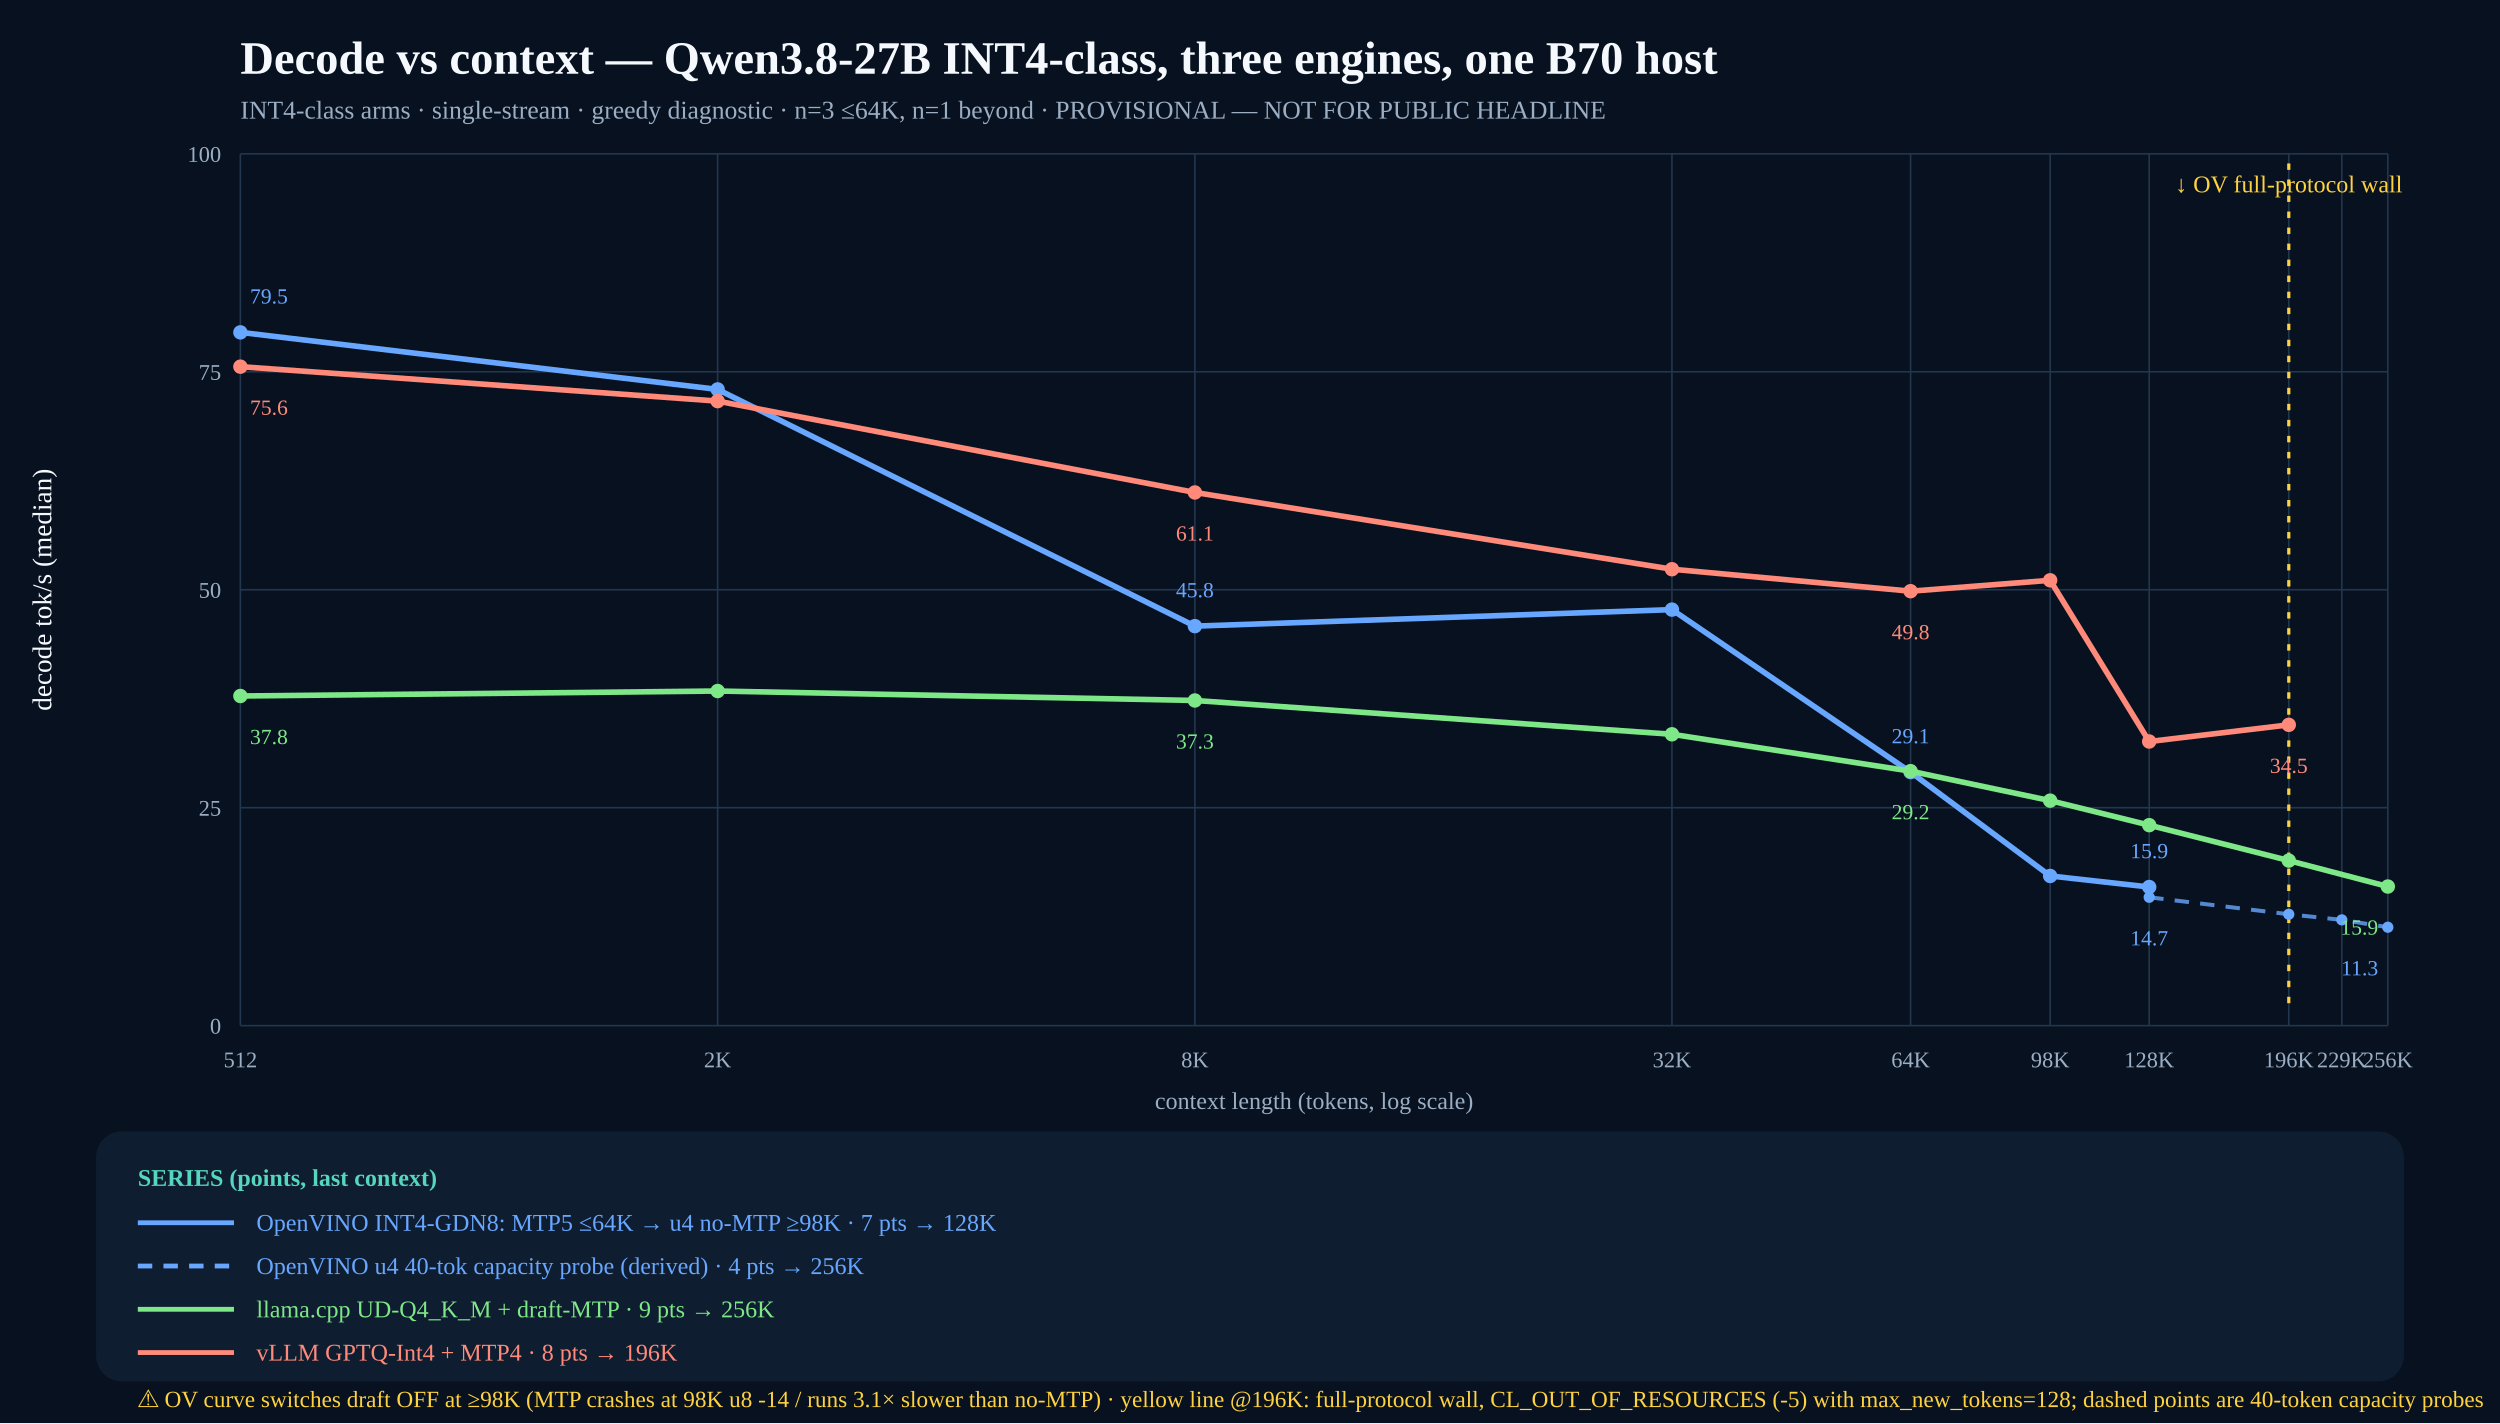
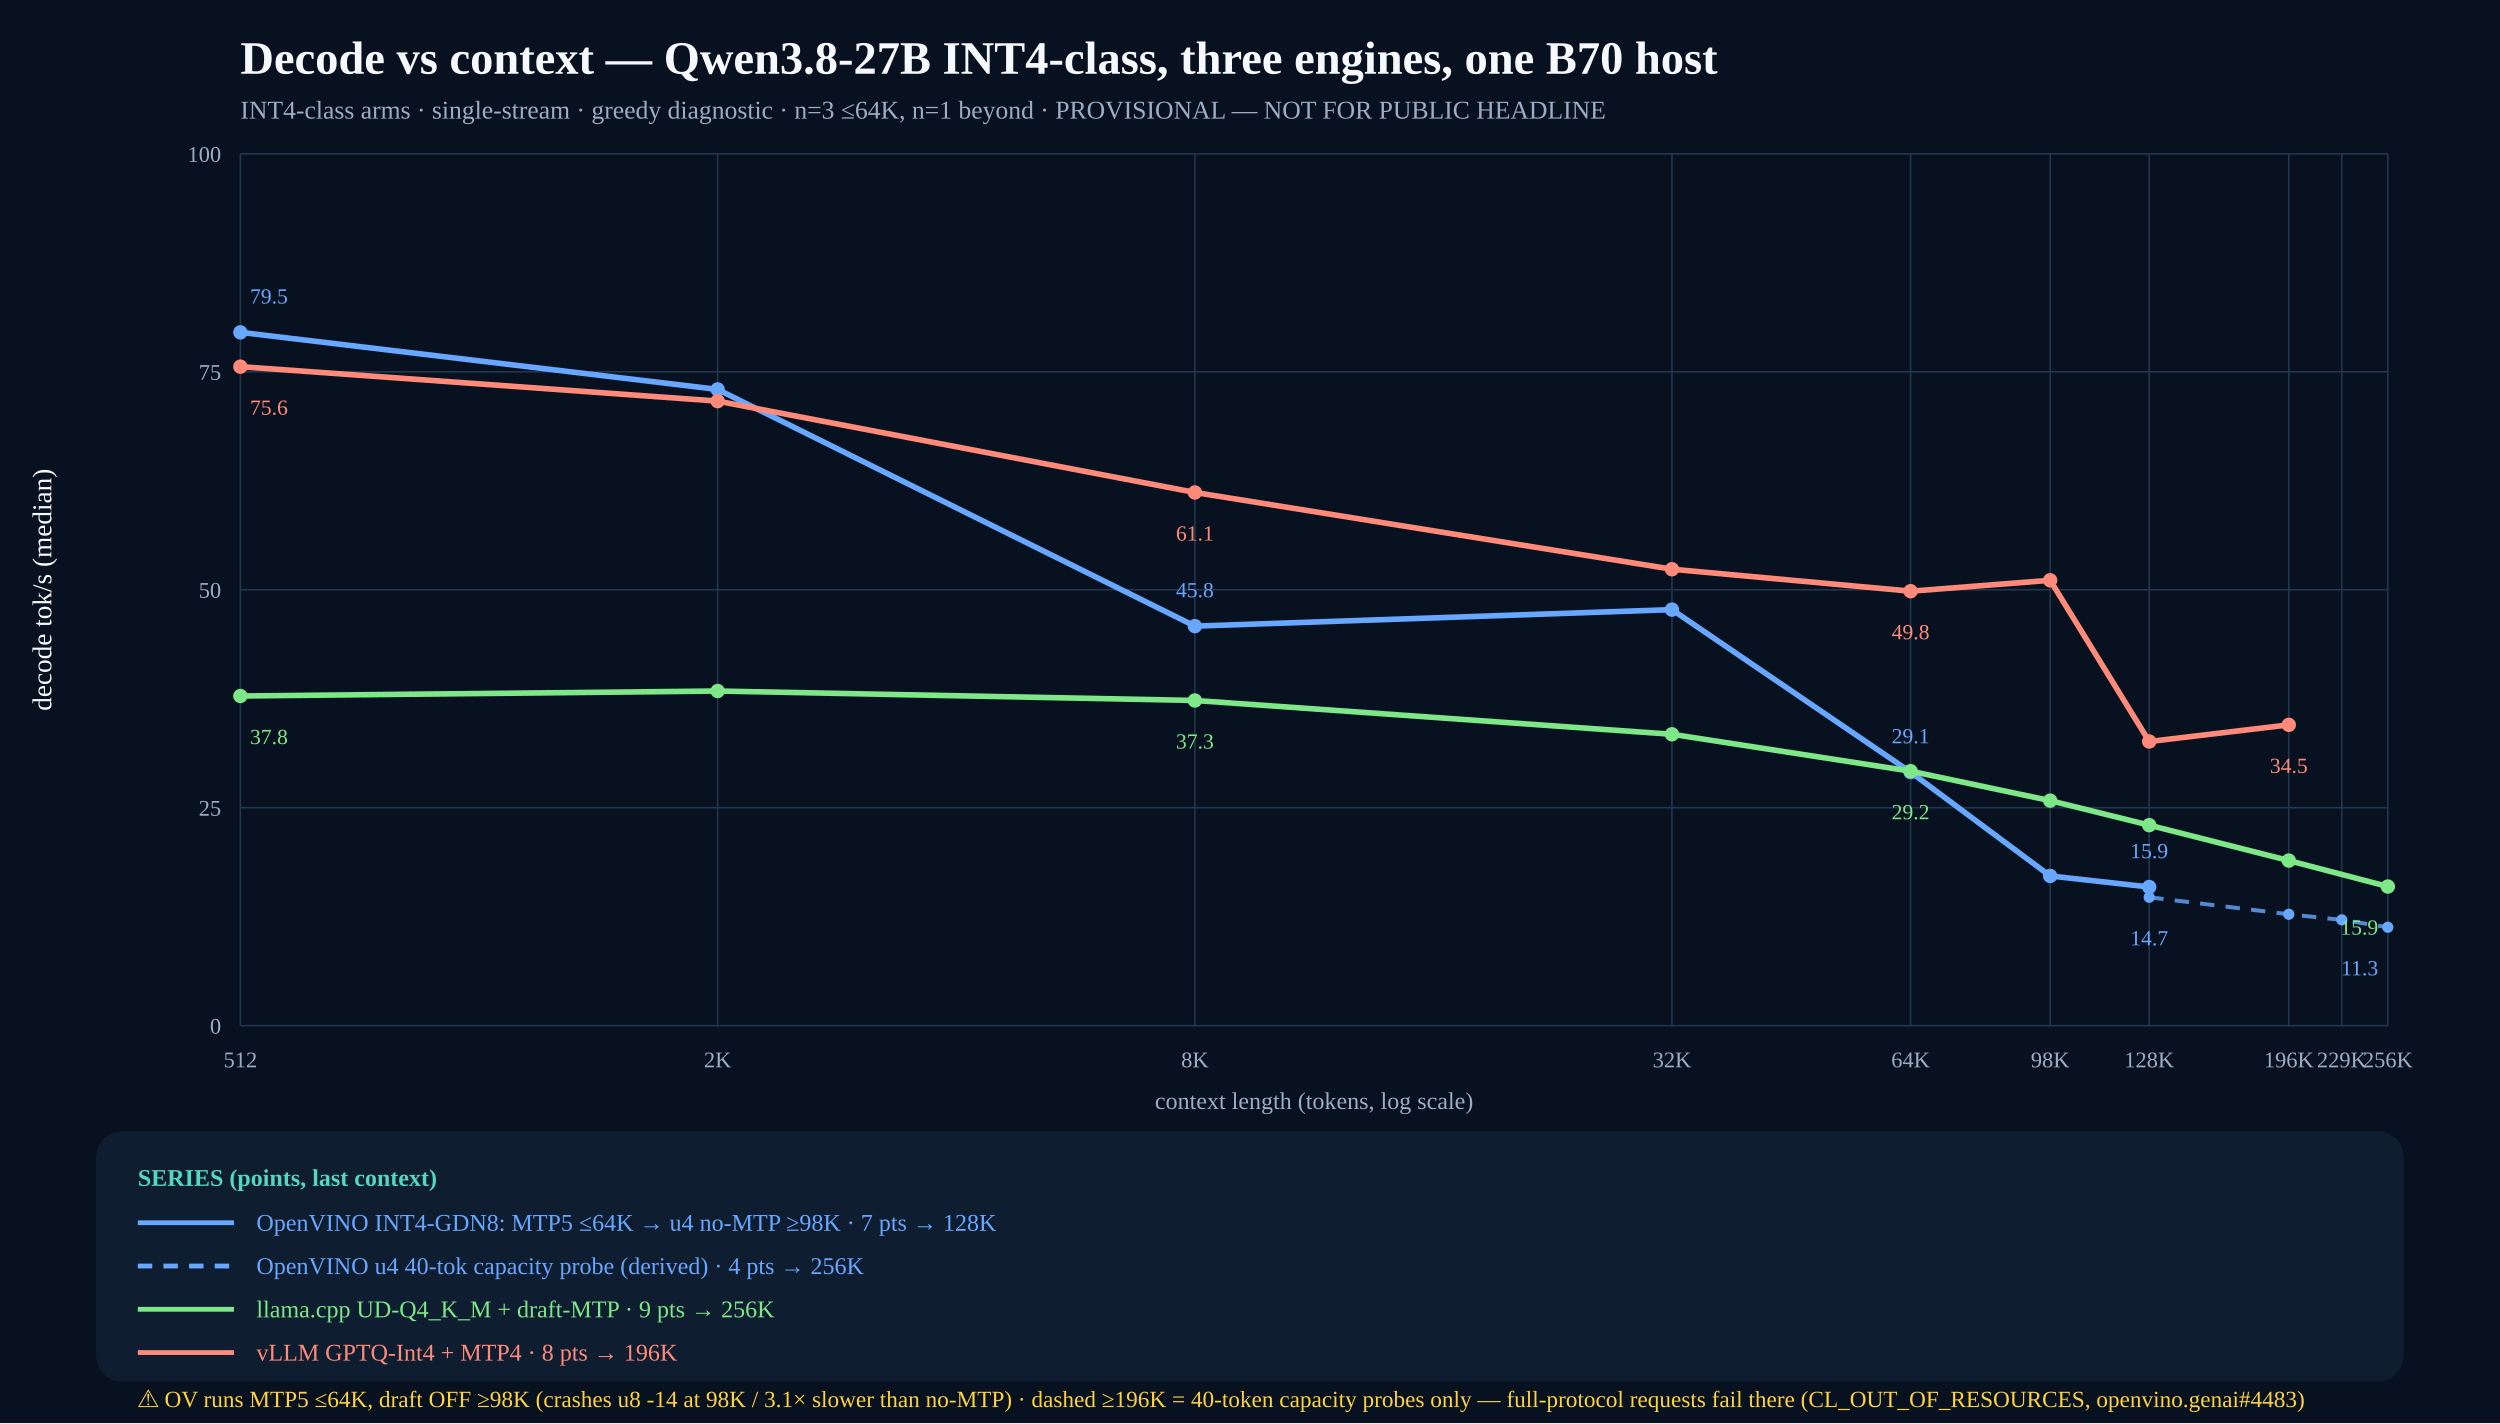
<svg xmlns="http://www.w3.org/2000/svg" width="1560" height="888" viewBox="0 0 1560 888">
  <rect width="1560" height="888" fill="#07111f" />
  <text x="150" y="46" fill="#f5f8fc" font-size="29" font-weight="700">Decode vs context — Qwen3.8-27B INT4-class, three engines, one B70 host</text>
  <text x="150" y="74" fill="#9caec4" font-size="16">INT4-class arms · single-stream · greedy diagnostic · n=3 ≤64K, n=1 beyond · PROVISIONAL — NOT FOR PUBLIC HEADLINE</text>
  <line x1="150.0" y1="96" x2="150.0" y2="640" stroke="#22364e" stroke-width="1" />
  <text x="150.0" y="666" fill="#9caec4" font-size="14" text-anchor="middle">512</text>
  <line x1="447.8" y1="96" x2="447.8" y2="640" stroke="#22364e" stroke-width="1" />
  <text x="447.8" y="666" fill="#9caec4" font-size="14" text-anchor="middle">2K</text>
  <line x1="745.6" y1="96" x2="745.6" y2="640" stroke="#22364e" stroke-width="1" />
  <text x="745.6" y="666" fill="#9caec4" font-size="14" text-anchor="middle">8K</text>
  <line x1="1043.3" y1="96" x2="1043.3" y2="640" stroke="#22364e" stroke-width="1" />
  <text x="1043.3" y="666" fill="#9caec4" font-size="14" text-anchor="middle">32K</text>
  <line x1="1192.2" y1="96" x2="1192.2" y2="640" stroke="#22364e" stroke-width="1" />
  <text x="1192.2" y="666" fill="#9caec4" font-size="14" text-anchor="middle">64K</text>
  <line x1="1279.3" y1="96" x2="1279.3" y2="640" stroke="#22364e" stroke-width="1" />
  <text x="1279.3" y="666" fill="#9caec4" font-size="14" text-anchor="middle">98K</text>
  <line x1="1341.1" y1="96" x2="1341.1" y2="640" stroke="#22364e" stroke-width="1" />
  <text x="1341.1" y="666" fill="#9caec4" font-size="14" text-anchor="middle">128K</text>
  <line x1="1428.2" y1="96" x2="1428.2" y2="640" stroke="#22364e" stroke-width="1" />
  <text x="1428.2" y="666" fill="#9caec4" font-size="14" text-anchor="middle">196K</text>
  <line x1="1461.3" y1="96" x2="1461.3" y2="640" stroke="#22364e" stroke-width="1" />
  <text x="1461.3" y="666" fill="#9caec4" font-size="14" text-anchor="middle">229K</text>
  <line x1="1490.0" y1="96" x2="1490.0" y2="640" stroke="#22364e" stroke-width="1" />
  <text x="1490.0" y="666" fill="#9caec4" font-size="14" text-anchor="middle">256K</text>
  <line x1="150" y1="640.0" x2="1490" y2="640.0" stroke="#22364e" stroke-width="1" />
  <text x="138" y="645.0" fill="#9caec4" font-size="14" text-anchor="end">0</text>
  <line x1="150" y1="504.0" x2="1490" y2="504.0" stroke="#22364e" stroke-width="1" />
  <text x="138" y="509.0" fill="#9caec4" font-size="14" text-anchor="end">25</text>
  <line x1="150" y1="368.0" x2="1490" y2="368.0" stroke="#22364e" stroke-width="1" />
  <text x="138" y="373.0" fill="#9caec4" font-size="14" text-anchor="end">50</text>
  <line x1="150" y1="232.0" x2="1490" y2="232.0" stroke="#22364e" stroke-width="1" />
  <text x="138" y="237.0" fill="#9caec4" font-size="14" text-anchor="end">75</text>
  <line x1="150" y1="96.0" x2="1490" y2="96.0" stroke="#22364e" stroke-width="1" />
  <text x="138" y="101.0" fill="#9caec4" font-size="14" text-anchor="end">100</text>
  <text x="32" y="368.0" fill="#f5f8fc" font-size="17" text-anchor="middle" transform="rotate(-90 32 368.0)">decode tok/s (median)</text>
  <text x="820.0" y="692" fill="#9caec4" font-size="15" text-anchor="middle">context length (tokens, log scale)</text>
-   <line x1="1428.2" y1="102" x2="1428.2" y2="632" stroke="#ffd23f" stroke-width="2" stroke-dasharray="4,6" />
-   <text x="1428.2" y="120" fill="#ffd23f" font-size="15" text-anchor="middle">↓ OV full-protocol wall</text>
  <polyline points="150.0,207.4 447.8,243.0 745.6,390.7 1043.3,380.4 1192.2,481.8 1279.3,546.6 1341.1,553.5" fill="none" stroke="#68a7ff" stroke-width="3.5" opacity="1.0" />
  <circle cx="150.0" cy="207.4" r="4.5" fill="#68a7ff" />
  <circle cx="447.8" cy="243.0" r="4.5" fill="#68a7ff" />
  <circle cx="745.6" cy="390.7" r="4.5" fill="#68a7ff" />
  <circle cx="1043.3" cy="380.4" r="4.5" fill="#68a7ff" />
  <circle cx="1192.2" cy="481.8" r="4.5" fill="#68a7ff" />
  <circle cx="1279.3" cy="546.6" r="4.5" fill="#68a7ff" />
  <circle cx="1341.1" cy="553.5" r="4.5" fill="#68a7ff" />
  <text x="156.0" y="189.4" fill="#68a7ff" font-size="13.5" text-anchor="start">79.5</text>
  <text x="745.6" y="372.7" fill="#68a7ff" font-size="13.5" text-anchor="middle">45.8</text>
  <text x="1192.2" y="463.8" fill="#68a7ff" font-size="13.5" text-anchor="middle">29.1</text>
  <text x="1341.1" y="535.5" fill="#68a7ff" font-size="13.5" text-anchor="middle">15.9</text>
  <polyline points="1341.1,559.9 1428.2,570.5 1461.3,574.0 1490.0,578.6" fill="none" stroke="#68a7ff" stroke-width="2.5" opacity="0.8" stroke-dasharray="9,7" />
  <circle cx="1341.1" cy="559.9" r="3.5" fill="#68a7ff" />
  <circle cx="1428.2" cy="570.5" r="3.5" fill="#68a7ff" />
  <circle cx="1461.3" cy="574.0" r="3.5" fill="#68a7ff" />
  <circle cx="1490.0" cy="578.6" r="3.5" fill="#68a7ff" />
  <text x="1341.1" y="589.9" fill="#68a7ff" font-size="13.5" text-anchor="middle">14.7</text>
  <text x="1484.0" y="608.6" fill="#68a7ff" font-size="13.5" text-anchor="end">11.3</text>
  <polyline points="150.0,434.3 447.8,431.2 745.6,437.1 1043.3,458.2 1192.2,481.2 1279.3,499.6 1341.1,514.9 1428.2,537.0 1490.0,553.2" fill="none" stroke="#7ee787" stroke-width="3.5" opacity="1.0" />
  <circle cx="150.0" cy="434.3" r="4.5" fill="#7ee787" />
  <circle cx="447.8" cy="431.2" r="4.5" fill="#7ee787" />
  <circle cx="745.6" cy="437.1" r="4.5" fill="#7ee787" />
  <circle cx="1043.3" cy="458.2" r="4.5" fill="#7ee787" />
  <circle cx="1192.2" cy="481.2" r="4.5" fill="#7ee787" />
  <circle cx="1279.3" cy="499.6" r="4.5" fill="#7ee787" />
  <circle cx="1341.1" cy="514.9" r="4.5" fill="#7ee787" />
  <circle cx="1428.2" cy="537.0" r="4.5" fill="#7ee787" />
  <circle cx="1490.0" cy="553.2" r="4.5" fill="#7ee787" />
  <text x="156.0" y="464.3" fill="#7ee787" font-size="13.5" text-anchor="start">37.8</text>
  <text x="745.6" y="467.1" fill="#7ee787" font-size="13.5" text-anchor="middle">37.3</text>
  <text x="1192.2" y="511.2" fill="#7ee787" font-size="13.5" text-anchor="middle">29.2</text>
  <text x="1484.0" y="583.2" fill="#7ee787" font-size="13.5" text-anchor="end">15.9</text>
  <polyline points="150.0,228.8 447.8,250.3 745.6,307.3 1043.3,355.2 1192.2,368.9 1279.3,362.1 1341.1,462.7 1428.2,452.3" fill="none" stroke="#ff8a7a" stroke-width="3.5" opacity="1.0" />
  <circle cx="150.0" cy="228.8" r="4.5" fill="#ff8a7a" />
  <circle cx="447.8" cy="250.3" r="4.5" fill="#ff8a7a" />
  <circle cx="745.6" cy="307.3" r="4.5" fill="#ff8a7a" />
  <circle cx="1043.3" cy="355.2" r="4.5" fill="#ff8a7a" />
  <circle cx="1192.2" cy="368.9" r="4.5" fill="#ff8a7a" />
  <circle cx="1279.3" cy="362.1" r="4.5" fill="#ff8a7a" />
  <circle cx="1341.1" cy="462.7" r="4.5" fill="#ff8a7a" />
  <circle cx="1428.2" cy="452.3" r="4.5" fill="#ff8a7a" />
  <text x="156.0" y="258.8" fill="#ff8a7a" font-size="13.5" text-anchor="start">75.6</text>
  <text x="745.6" y="337.3" fill="#ff8a7a" font-size="13.5" text-anchor="middle">61.1</text>
  <text x="1192.2" y="398.9" fill="#ff8a7a" font-size="13.5" text-anchor="middle">49.8</text>
  <text x="1428.2" y="482.3" fill="#ff8a7a" font-size="13.5" text-anchor="middle">34.5</text>
  <rect x="60" y="706" width="1440" height="156" rx="16" fill="#0f1d30" />
  <text x="86" y="740" fill="#55d6be" font-size="15" font-weight="700">SERIES (points, last context)</text>
  <line x1="86" y1="763" x2="146" y2="763" stroke="#68a7ff" stroke-width="3" />
  <text x="160" y="768" fill="#68a7ff" font-size="15">OpenVINO INT4-GDN8: MTP5 ≤64K → u4 no-MTP ≥98K · 7 pts → 128K</text>
  <line x1="86" y1="790" x2="146" y2="790" stroke="#68a7ff" stroke-width="3" stroke-dasharray="9,7" />
  <text x="160" y="795" fill="#68a7ff" font-size="15">OpenVINO u4 40-tok capacity probe (derived) · 4 pts → 256K</text>
  <line x1="86" y1="817" x2="146" y2="817" stroke="#7ee787" stroke-width="3" />
  <text x="160" y="822" fill="#7ee787" font-size="15">llama.cpp UD-Q4_K_M + draft-MTP · 9 pts → 256K</text>
  <line x1="86" y1="844" x2="146" y2="844" stroke="#ff8a7a" stroke-width="3" />
  <text x="160" y="849" fill="#ff8a7a" font-size="15">vLLM GPTQ-Int4 + MTP4 · 8 pts → 196K</text>
-   <text x="86" y="878" fill="#ffd23f" font-size="14.5">⚠ OV curve switches draft OFF at ≥98K (MTP crashes at 98K u8 -14 / runs 3.1× slower than no-MTP) · yellow line @196K: full-protocol wall, CL_OUT_OF_RESOURCES (-5) with max_new_tokens=128; dashed points are 40-token capacity probes</text>
+   <text x="86" y="878" fill="#ffd23f" font-size="14.5">⚠ OV runs MTP5 ≤64K, draft OFF ≥98K (crashes u8 -14 at 98K / 3.1× slower than no-MTP) · dashed ≥196K = 40-token capacity probes only — full-protocol requests fail there (CL_OUT_OF_RESOURCES, openvino.genai#4483)</text>
  <text x="86" y="900" fill="#9caec4" font-size="13.5">Evidence: results/2026/09/qw38-ov-mtp-20260914/ · regenerated by scripts/tmp/ov-mtp-20260914/render-ctx-sweep-svg.py · llama prefill is honest cold (no cache-prompt) · engine max ctx: llama.cpp 256K &gt; vLLM Int4 196K &gt; OV 131K (full protocol)</text>
</svg>
